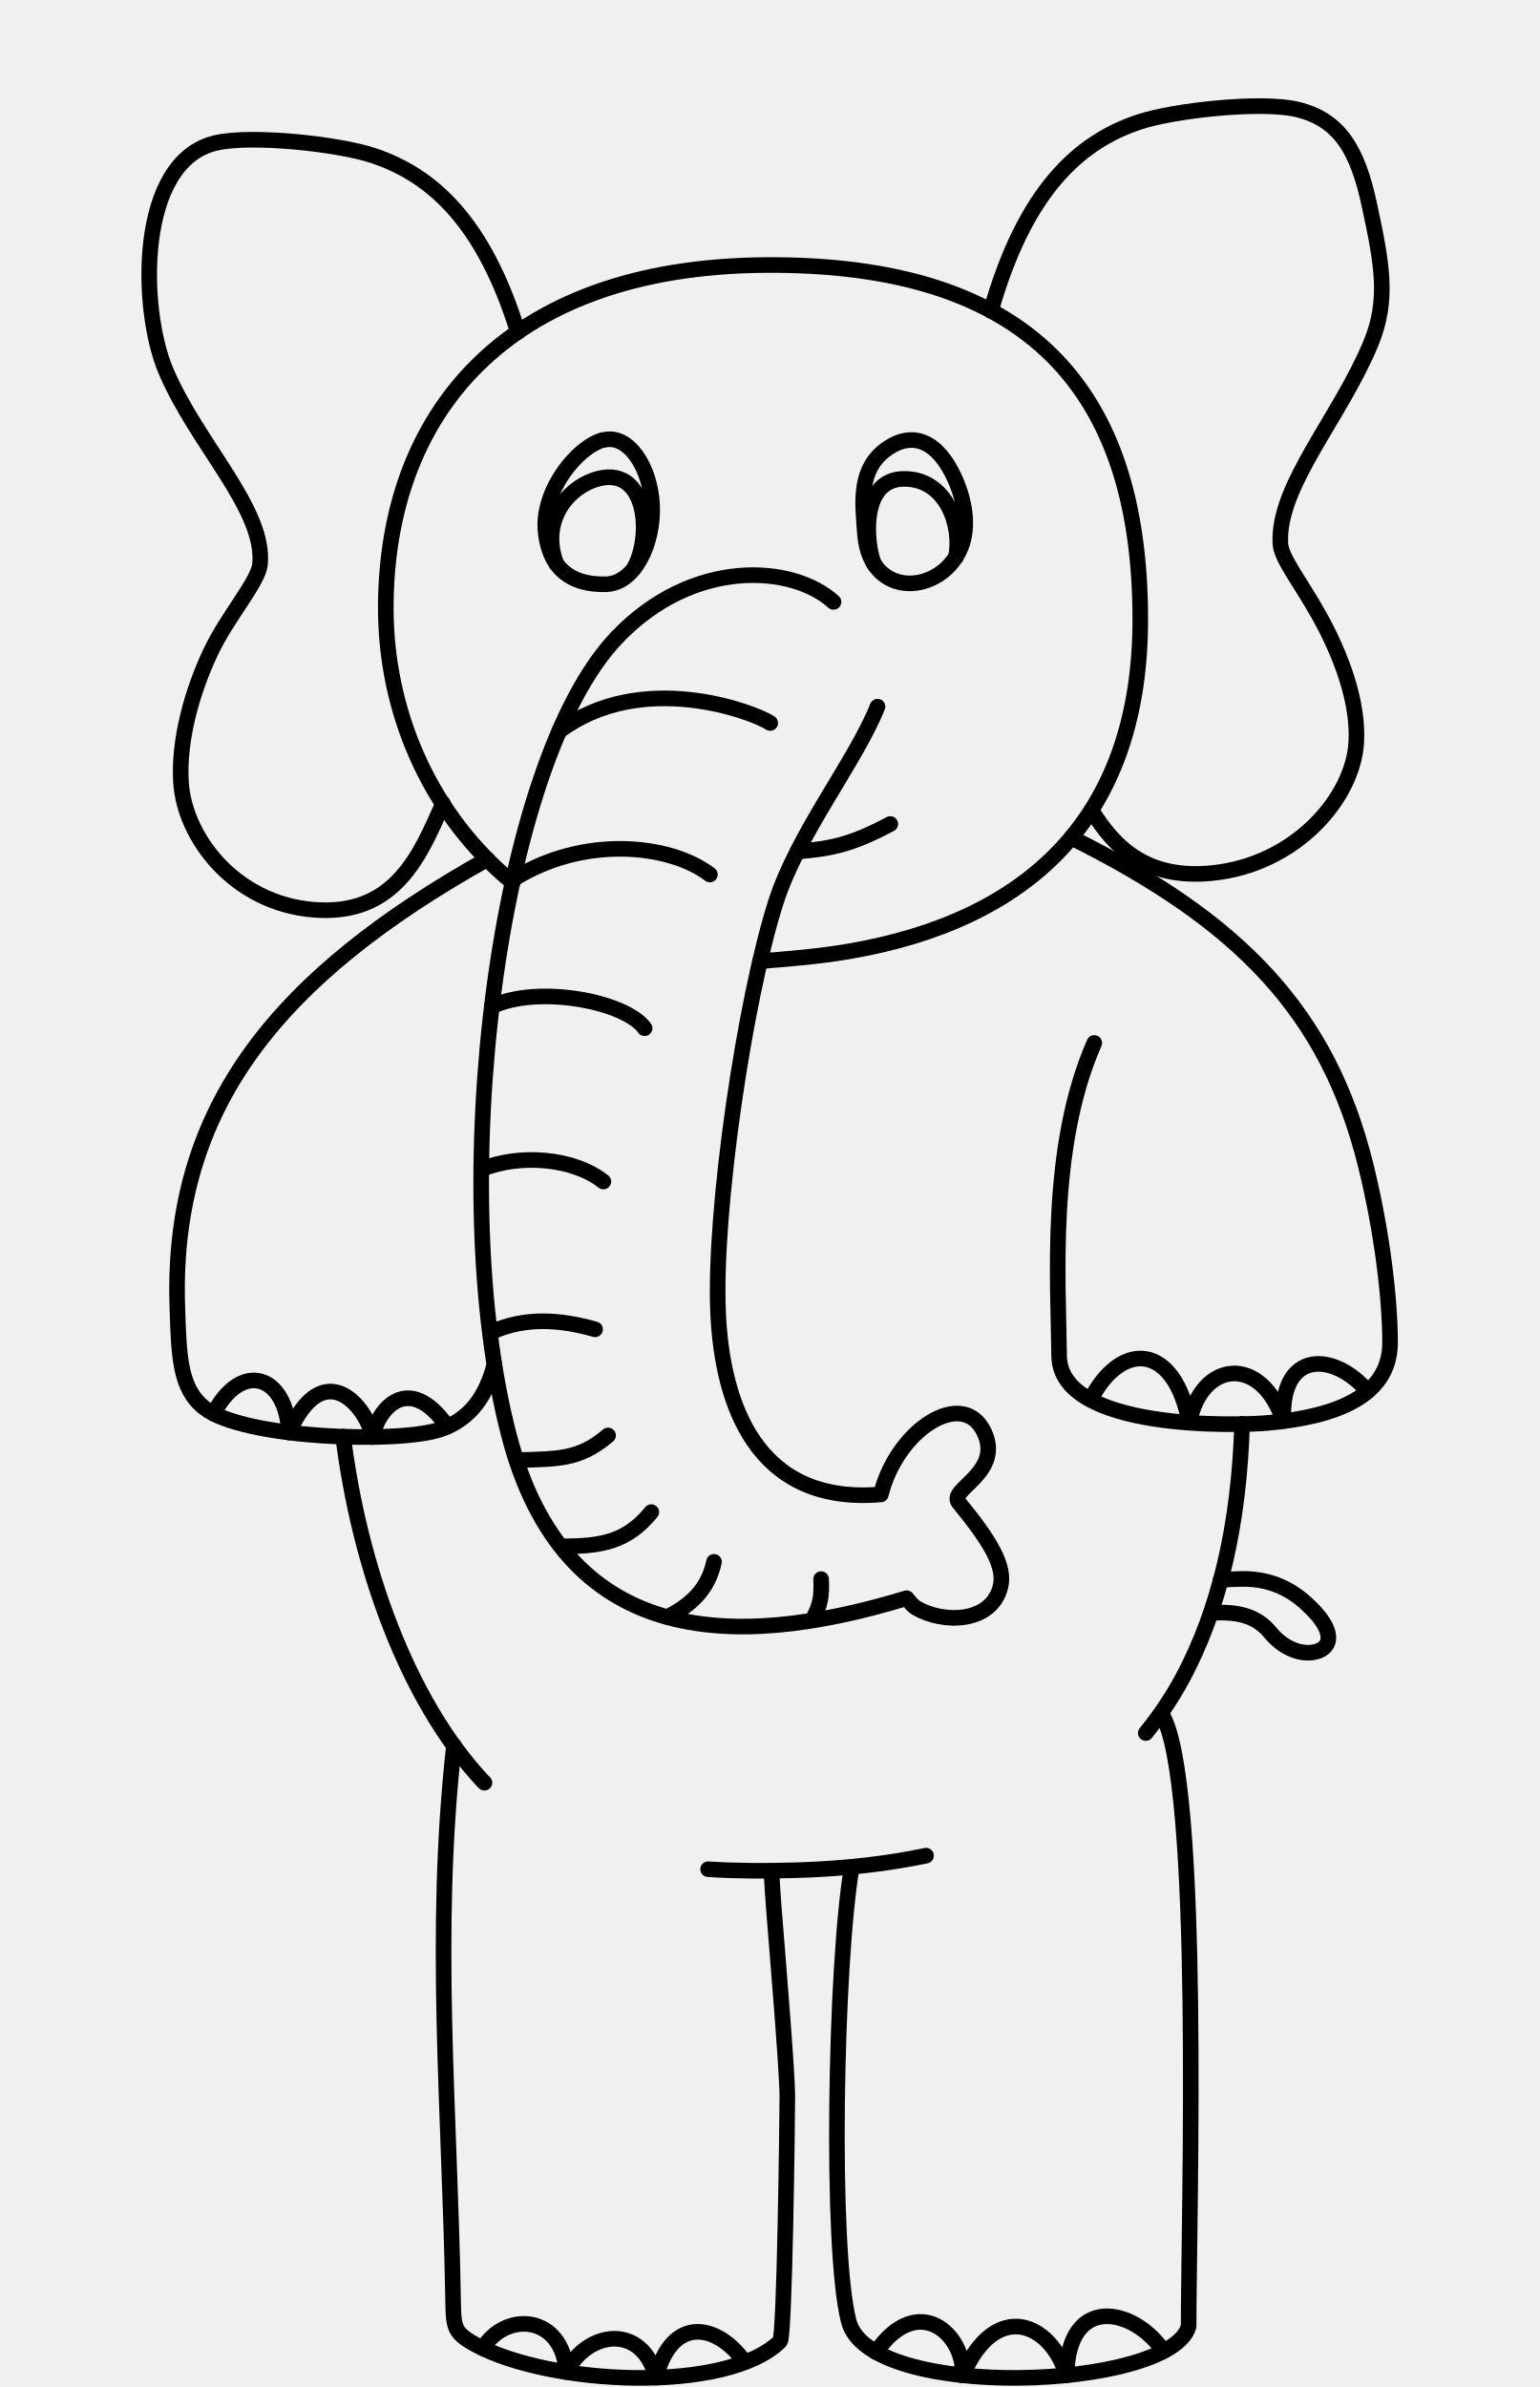
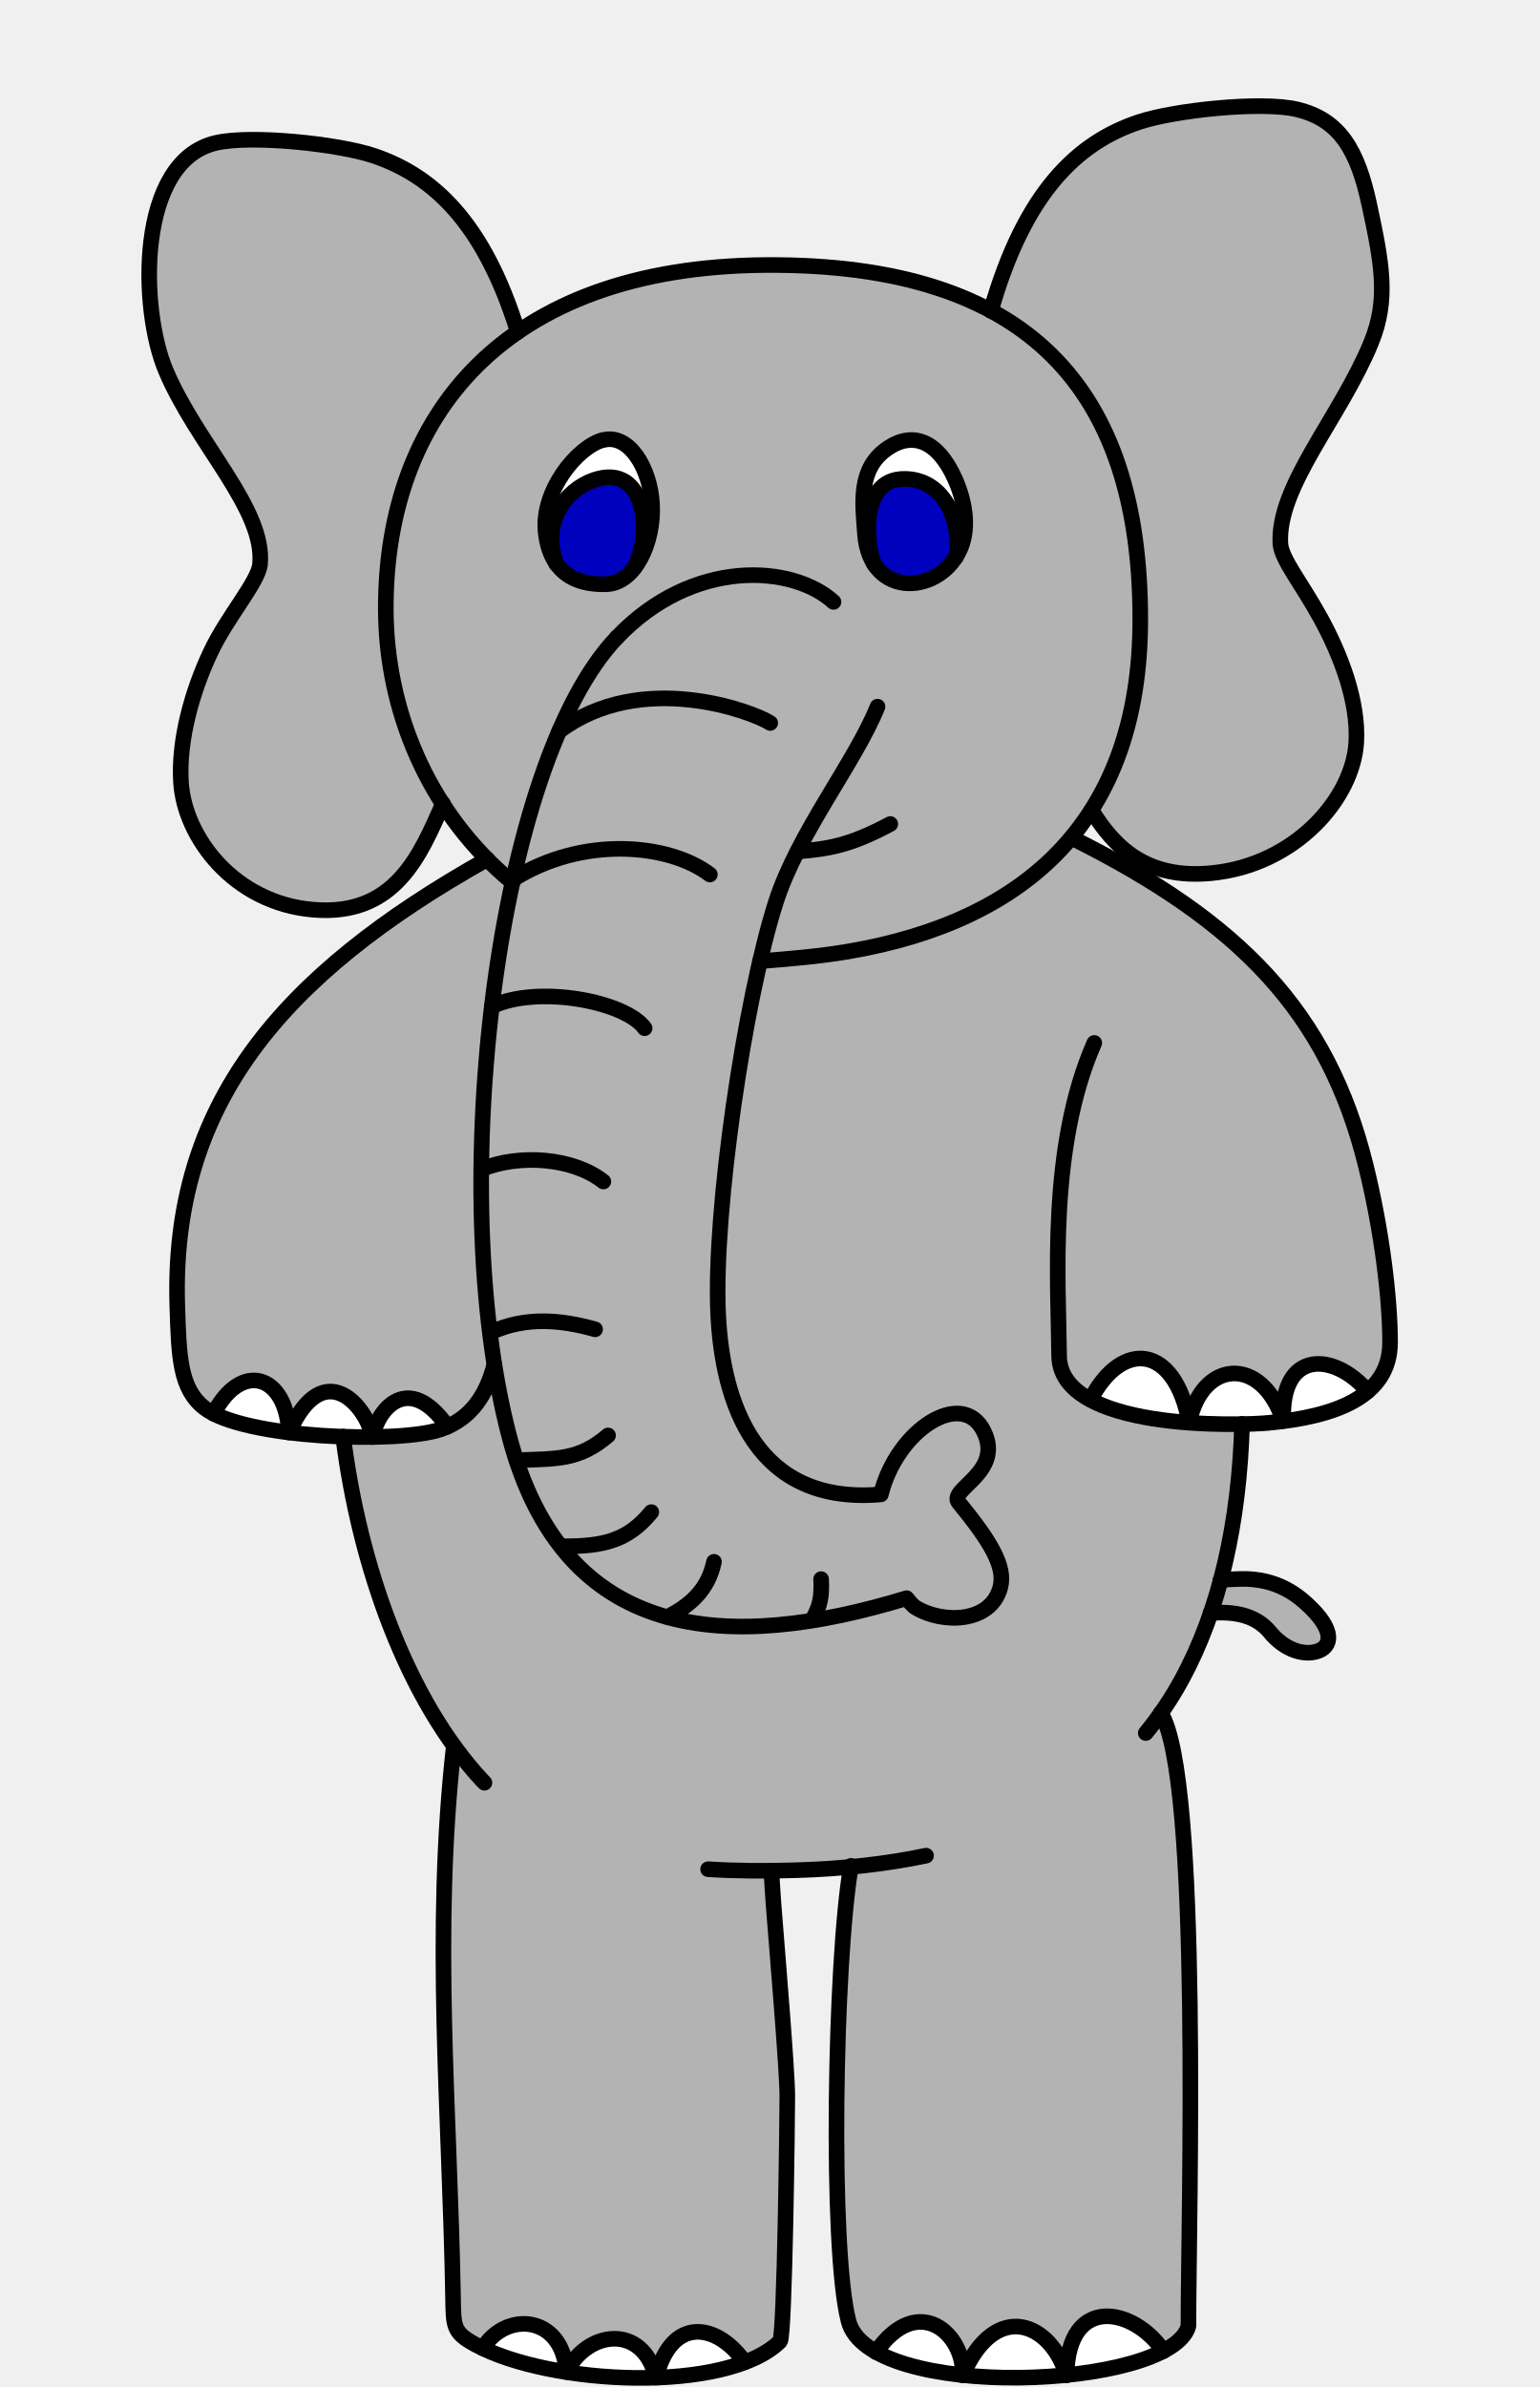
<svg xmlns="http://www.w3.org/2000/svg" xml:space="preserve" width="78.317mm" height="121.444mm" version="1.1" style="shape-rendering:geometricPrecision; text-rendering:geometricPrecision; image-rendering:optimizeQuality; fill-rule:evenodd; clip-rule:evenodd" viewBox="0 0 7832 12144">
  <defs>
    <style type="text/css">
   
    .str0 {stroke:black;stroke-width:79.37;stroke-linecap:round;stroke-linejoin:round}
-     .fil0 {fill:none}
+     .fil3 {fill:none}
+     .fil0 {fill:#0000BF}
+     .fil2 {fill:#B3B3B3}
+     .fil1 {fill:white}
   
  </style>
  </defs>
+   <g id="Colours">
+     <path class="fil0" d="M3227 2890c95,-170 62,-537 -203,-448 -150,50 -272,221 -193,428 44,61 121,107 253,103 56,-2 104,-33 143,-82z" />
+     <path class="fil0" d="M4863 2833c32,-160 -48,-394 -258,-398 -247,-4 -192,373 -157,436 1,2 3,4 4,6 100,143 314,108 410,-43z" />
+     <path class="fil1" d="M3318 2568c-9,-189 -120,-365 -250,-329 -133,37 -312,260 -292,465 5,54 20,116 56,166 -79,-206 43,-377 193,-428 265,-88 297,279 203,448 61,-79 96,-203 91,-323z" />
+     <path class="fil1" d="M4860 2438c-88,-198 -216,-243 -340,-160 -156,104 -130,284 -119,436 5,66 22,117 48,157 -36,-63 -91,-440 157,-436 210,4 290,238 258,398 10,-16 19,-34 27,-52 41,-104 19,-233 -30,-344z" />
+     <path class="fil1" d="M1470 7288c-12,-291 -241,-370 -383,-96 88,45 228,77 383,96z" />
+     <path class="fil1" d="M1895 7311c-23,-144 -245,-427 -425,-23 90,11 184,18 275,21 51,2 101,2 150,2z" />
+     <path class="fil1" d="M2277 7258c-199,-282 -356,-88 -382,53 151,-2 282,-16 351,-40 11,-4 21,-8 31,-12z" />
+     <path class="fil1" d="M6051 7237c-73,-398 -343,-424 -502,-116 132,71 326,103 502,116z" />
+     <path class="fil1" d="M6530 7230c-111,-338 -416,-310 -479,8 100,7 194,8 268,7 62,-1 109,-4 135,-6 26,-2 51,-5 76,-8z" />
+     <path class="fil1" d="M6958 7078c-173,-202 -444,-209 -429,151 175,-23 330,-67 429,-151z" />
+     <path class="fil1" d="M2882 12068c-19,-287 -305,-314 -425,-121 114,54 263,95 425,121z" />
+     <path class="fil1" d="M3339 12096c-68,-276 -350,-240 -456,-28 148,23 306,33 456,28z" />
+     <path class="fil1" d="M3790 12018c-136,-194 -370,-243 -451,78 168,-6 327,-31 451,-78z" />
+     <path class="fil1" d="M4899 12084c12,-205 -225,-429 -441,-118 108,61 266,99 441,118z" />
+     <path class="fil1" d="M5427 12084c-78,-266 -360,-390 -529,0 170,18 356,17 529,0z" />
+     <path class="fil1" d="M5921 11961c-149,-221 -487,-292 -493,123 199,-20 378,-62 493,-123z" />
+     <path class="fil2" d="M1964 3093c0,-582 213,-1089 672,-1404 -174,-562 -436,-797 -733,-897 -178,-60 -623,-108 -805,-65 -402,95 -387,843 -253,1159 159,376 506,704 479,985 -9,90 -168,268 -252,448 -92,195 -164,445 -150,662 18,279 270,613 672,647 420,36 547,-283 661,-540 -187,-291 -289,-637 -289,-996z" />
+     <path class="fil2" d="M6978 1742c89,-218 55,-401 -9,-698 -60,-280 -151,-436 -369,-488 -183,-43 -628,5 -805,65 -308,104 -579,352 -752,960 524,282 760,816 760,1571 0,396 -87,717 -248,969 116,189 280,352 610,320 428,-42 721,-381 737,-666 12,-208 -81,-447 -183,-634 -95,-172 -198,-298 -203,-375 -17,-293 306,-644 462,-1025z" />
+     <path class="fil2" d="M5803 3151c0,-754 -236,-1288 -760,-1571 -290,-156 -669,-236 -1146,-233 -537,4 -954,129 -1261,341 -458,315 -672,823 -672,1404 0,359 102,705 289,996 65,101 141,196 226,282 28,28 56,55 86,81 15,13 28,24 44,37 -99,452 -154,964 -159,1460 -3,347 18,687 67,994 20,126 45,247 74,360 279,1069 1127,1101 2023,828 14,17 30,38 48,49 136,81 381,79 429,-105 27,-105 -49,-232 -212,-431 -55,-67 230,-152 128,-361 -109,-223 -442,-9 -524,320 -634,55 -807,-460 -828,-921 -20,-434 87,-1247 213,-1792 150,-12 298,-24 447,-49 487,-83 878,-269 1137,-579 37,-44 71,-91 103,-141 161,-253 248,-573 248,-969zm-939 -318c-97,152 -311,186 -410,43 -1,-1 -3,-3 -4,-6 -26,-39 -43,-91 -48,-157 -11,-152 -38,-332 119,-436 125,-83 252,-38 340,160 49,111 71,239 30,344 -7,19 -16,36 -27,52zm-1545 -266c5,120 -29,244 -91,323 -38,49 -87,80 -143,82 -132,4 -209,-41 -253,-103 -36,-51 -51,-112 -56,-166 -20,-204 159,-428 292,-465 130,-36 241,140 250,329z" />
+     <path class="fil2" d="M2449 5949c5,-496 60,-1008 159,-1460 -16,-13 -28,-24 -44,-37 -30,-26 -58,-53 -86,-81 -1057,593 -1607,1256 -1577,2267 8,263 12,425 137,524 13,10 29,20 47,30 142,-274 371,-195 383,96 180,-404 402,-121 425,23 26,-141 183,-335 382,-53 134,-59 202,-174 239,-315 -49,-307 -70,-646 -67,-994z" />
+     <path class="fil2" d="M6051 7237c-176,-13 -369,-45 -502,-116 159,-308 429,-282 502,116zm268 7c-74,1 -168,0 -268,-7 63,-317 368,-345 479,-8 -16,-361 255,-353 429,-151 71,-60 114,-141 114,-248 1,-224 -41,-568 -124,-903 -193,-779 -641,-1239 -1497,-1666 -259,310 -650,497 -1137,579 -149,25 -296,37 -447,49 -127,545 -233,1358 -213,1792 21,461 194,975 828,921 81,-329 415,-543 524,-320 102,209 -183,294 -128,361 163,198 240,326 212,431 -48,184 -293,186 -429,105 -18,-11 -34,-31 -48,-49 -896,273 -1744,241 -2023,-828 -30,-113 -54,-234 -74,-360 -37,141 -105,255 -239,315 -10,4 -21,9 -31,13 -69,24 -199,38 -351,40 -48,1 -98,0 -150,-2 72,572 264,1159 565,1574 -107,955 -21,1842 -4,2797 3,154 -4,184 113,247 12,7 25,13 39,20 120,-193 406,-166 425,121 106,-212 388,-248 456,28 81,-321 315,-272 451,-78 73,-28 135,-63 179,-107 24,-27 37,-1137 37,-1246 0,-130 -48,-694 -70,-976 -4,-55 -8,-117 -11,-172 42,0 84,-1 128,-3 95,-3 187,-8 276,-17 -84,495 -106,1943 -12,2309 16,64 66,117 141,159 216,-311 453,-87 441,118 168,-390 451,-266 529,0 6,-415 344,-344 493,-123 68,-36 113,-78 126,-126 0,-545 67,-2801 -141,-3120 37,-53 72,-109 104,-168 58,-106 108,-220 149,-341 19,-54 35,-110 51,-167 65,-242 100,-508 109,-795z" />
+     <path class="fil2" d="M6674 8184c-65,-65 -173,-155 -360,-151 -36,1 -67,2 -104,6 -15,57 -32,113 -51,167 122,-9 229,10 302,98 75,90 162,111 216,103 93,-13 124,-95 -4,-223z" />
+   </g>
  <g id="lineart">
-     <g id="_749280016">
-       <path class="fil0 str0" d="M4712 9441c-200,42 -420,67 -659,74 -159,5 -309,4 -450,-5m-1138 -440c-3,-3 -5,-6 -8,-8 -385,-412 -628,-1093 -711,-1753m4574 -65c-15,506 -114,947 -308,1303 -53,97 -114,187 -182,270" />
-       <path class="fil0 str0" d="M5910 8720c207,319 138,2571 138,3116 -90,323 -1630,385 -1730,-28 -94,-367 -68,-1819 16,-2309" />
-       <path class="fil0 str0" d="M3925 9518c3,55 7,117 11,172 22,281 70,845 70,976 0,108 -13,1219 -37,1246 -270,266 -1168,225 -1551,16 -116,-63 -110,-94 -113,-247 -17,-955 -102,-1845 5,-2800" />
-       <path class="fil0 str0" d="M5042 1581c173,-608 444,-857 752,-960 178,-60 623,-108 805,-65 218,52 309,207 369,488 64,297 98,480 9,698 -156,381 -480,732 -462,1025 5,77 108,202 203,375 103,187 195,425 183,634 -16,285 -310,625 -737,666 -330,32 -494,-131 -610,-320" />
-       <path class="fil0 str0" d="M2635 1689c-174,-562 -436,-797 -733,-897 -178,-60 -623,-108 -805,-65 -402,95 -387,843 -253,1159 159,376 506,704 479,985 -9,90 -168,268 -252,448 -92,195 -164,445 -150,662 18,279 270,613 672,647 420,36 547,-283 661,-540" />
-       <path class="fil0 str0" d="M2457 11947c120,-193 406,-166 425,121 106,-212 388,-248 456,28 81,-321 315,-272 451,-78" />
-       <path class="fil0 str0" d="M4457 11967c216,-311 453,-87 441,118 168,-390 451,-266 529,0 6,-415 344,-344 493,-123" />
-       <path class="fil0 str0" d="M2479 4371c-1057,593 -1607,1256 -1577,2267 8,263 12,425 137,524 200,158 994,184 1206,109 155,-55 230,-176 270,-327" />
-       <path class="fil0 str0" d="M2608 4489c-16,-13 -28,-24 -44,-37 -383,-337 -601,-834 -601,-1359 0,-972 596,-1736 1933,-1745 1337,-9 1906,631 1906,1803 0,1016 -576,1535 -1488,1690 -149,25 -296,37 -447,49" />
-       <path class="fil0 str0" d="M5452 4262c857,427 1304,887 1497,1666 83,335 124,679 124,903 -1,278 -285,377 -619,408 -147,14 -1062,43 -1065,-342 -3,-368 -56,-1058 179,-1591" />
-       <path class="fil0 str0" d="M1087 7192c142,-274 371,-195 383,96 180,-404 402,-121 425,23 26,-141 183,-335 382,-53" />
-       <path class="fil0 str0" d="M5549 7121c159,-308 429,-282 502,116 63,-317 368,-345 479,-8 -16,-361 255,-353 429,-151" />
-       <path class="fil0 str0" d="M3138 3244c389,-409 897,-370 1103,-182" />
-       <path class="fil0 str0" d="M2845 3720c417,-314 985,-100 1074,-42" />
-       <path class="fil0 str0" d="M2612 4473c352,-222 792,-182 1000,-24" />
-       <path class="fil0 str0" d="M2503 5120c238,-111 681,-24 777,111" />
-       <path class="fil0 str0" d="M2449 5949c194,-80 468,-59 621,62" />
-       <path class="fil0 str0" d="M2501 6777c174,-79 354,-63 527,-14" />
-       <path class="fil0 str0" d="M2859 7867c208,1 334,-26 455,-174" />
-       <path class="fil0 str0" d="M3397 8227c114,-61 204,-134 236,-281" />
-       <path class="fil0 str0" d="M4134 8240c40,-70 48,-118 44,-206" />
-       <path class="fil0 str0" d="M2628 7429c205,-8 316,2 466,-126" />
-       <path class="fil0 str0" d="M3068 2238c-133,37 -312,260 -292,465 12,120 68,276 309,269 145,-4 242,-210 233,-404 -9,-189 -120,-365 -250,-329z" />
-       <path class="fil0 str0" d="M4401 2714c-11,-152 -38,-332 119,-436 125,-83 252,-38 340,160 49,111 71,239 30,344 -96,243 -464,274 -489,-67z" />
-       <path class="fil0 str0" d="M2831 2869c-79,-206 43,-377 193,-428 265,-88 297,279 203,448" />
-       <path class="fil0 str0" d="M4453 2877c-35,-41 -103,-446 153,-441 210,4 290,238 258,398" />
-       <path class="fil0 str0" d="M3138 3244c-610,640 -876,2803 -548,4059 279,1069 1127,1101 2023,828 14,17 30,38 48,49 136,81 381,79 429,-105 27,-105 -49,-232 -212,-431 -55,-67 230,-152 128,-361 -109,-223 -442,-9 -524,320 -634,55 -807,-460 -828,-921 -24,-524 136,-1599 293,-2090 113,-354 405,-715 518,-997" />
-       <path class="fil0 str0" d="M6210 8039c36,-4 68,-5 104,-6 187,-4 295,86 360,151 128,128 97,210 4,223 -55,8 -142,-13 -216,-103 -73,-88 -175,-106 -297,-98" />
-       <path class="fil0 str0" d="M4058 4332c159,-14 264,-29 472,-140" />
-     </g>
+     <path class="fil3 str0" d="M4712 9441c-200,42 -420,67 -659,74 -159,5 -309,4 -450,-5m-1138 -440c-3,-3 -5,-6 -8,-8 -385,-412 -628,-1093 -711,-1753m4574 -65c-15,506 -114,947 -308,1303 -53,97 -114,187 -182,270" />
+     <path class="fil3 str0" d="M5906 8715c207,319 141,2575 141,3120 -90,323 -1630,385 -1730,-28 -94,-367 -71,-1824 13,-2314" />
+     <path class="fil3 str0" d="M3925 9518c3,55 7,117 11,172 22,281 70,845 70,976 0,108 -13,1219 -37,1246 -270,266 -1168,225 -1551,16 -116,-63 -110,-94 -113,-247 -17,-955 -103,-1842 4,-2797" />
+     <path class="fil3 str0" d="M5042 1581c173,-608 444,-857 752,-960 178,-60 623,-108 805,-65 218,52 309,207 369,488 64,297 98,480 9,698 -156,381 -480,732 -462,1025 5,77 108,202 203,375 103,187 195,425 183,634 -16,285 -310,625 -737,666 -330,32 -494,-131 -610,-320" />
+     <path class="fil3 str0" d="M2635 1689c-174,-562 -436,-797 -733,-897 -178,-60 -623,-108 -805,-65 -402,95 -387,843 -253,1159 159,376 506,704 479,985 -9,90 -168,268 -252,448 -92,195 -164,445 -150,662 18,279 270,613 672,647 420,36 547,-283 661,-540" />
+     <path class="fil3 str0" d="M2457 11947c120,-193 406,-166 425,121 106,-212 388,-248 456,28 81,-321 315,-272 451,-78" />
+     <path class="fil3 str0" d="M4457 11967c216,-311 453,-87 441,118 168,-390 451,-266 529,0 6,-415 344,-344 493,-123" />
+     <path class="fil3 str0" d="M2479 4371c-1057,593 -1607,1256 -1577,2267 8,263 12,425 137,524 200,158 994,184 1206,109 155,-55 230,-176 270,-327" />
+     <path class="fil3 str0" d="M2608 4489c-16,-13 -28,-24 -44,-37 -383,-337 -601,-834 -601,-1359 0,-972 596,-1736 1933,-1745 1337,-9 1906,631 1906,1803 0,1016 -576,1535 -1488,1690 -149,25 -296,37 -447,49" />
+     <path class="fil3 str0" d="M5452 4262c857,427 1304,887 1497,1666 83,335 124,679 124,903 -1,278 -285,377 -619,408 -147,14 -1062,43 -1065,-342 -3,-368 -56,-1058 179,-1591" />
+     <path class="fil3 str0" d="M1087 7192c142,-274 371,-195 383,96 180,-404 402,-121 425,23 26,-141 183,-335 382,-53" />
+     <path class="fil3 str0" d="M5549 7121c159,-308 429,-282 502,116 63,-317 368,-345 479,-8 -16,-361 255,-353 429,-151" />
+     <path class="fil3 str0" d="M3138 3244c389,-409 897,-370 1103,-182" />
+     <path class="fil3 str0" d="M2845 3720c417,-314 985,-100 1074,-42" />
+     <path class="fil3 str0" d="M2612 4473c352,-222 792,-182 1000,-24" />
+     <path class="fil3 str0" d="M2503 5120c238,-111 681,-24 777,111" />
+     <path class="fil3 str0" d="M2449 5949c194,-80 468,-59 621,62" />
+     <path class="fil3 str0" d="M2501 6777c174,-79 354,-63 527,-14" />
+     <path class="fil3 str0" d="M2859 7867c208,1 334,-26 455,-174" />
+     <path class="fil3 str0" d="M3397 8227c114,-61 204,-134 236,-281" />
+     <path class="fil3 str0" d="M4134 8240c40,-70 48,-118 44,-206" />
+     <path class="fil3 str0" d="M2628 7429c205,-8 316,2 466,-126" />
+     <path class="fil3 str0" d="M3068 2238c-133,37 -312,260 -292,465 12,120 68,276 309,269 145,-4 242,-210 233,-404 -9,-189 -120,-365 -250,-329z" />
+     <path class="fil3 str0" d="M4401 2714c-11,-152 -38,-332 119,-436 125,-83 252,-38 340,160 49,111 71,239 30,344 -96,243 -464,274 -489,-67z" />
+     <path class="fil3 str0" d="M2831 2869c-79,-206 43,-377 193,-428 265,-88 297,279 203,448" />
+     <path class="fil3 str0" d="M4453 2877c-35,-41 -103,-446 153,-441 210,4 290,238 258,398" />
+     <path class="fil3 str0" d="M3138 3244c-610,640 -876,2803 -548,4059 279,1069 1127,1101 2023,828 14,17 30,38 48,49 136,81 381,79 429,-105 27,-105 -49,-232 -212,-431 -55,-67 230,-152 128,-361 -109,-223 -442,-9 -524,320 -634,55 -807,-460 -828,-921 -24,-524 136,-1599 293,-2090 113,-354 405,-715 518,-997" />
+     <path class="fil3 str0" d="M6210 8039c36,-4 68,-5 104,-6 187,-4 295,86 360,151 128,128 97,210 4,223 -55,8 -142,-13 -216,-103 -73,-88 -180,-106 -302,-98" />
+     <path class="fil3 str0" d="M4058 4332c159,-14 264,-29 472,-140" />
  </g>
</svg>
